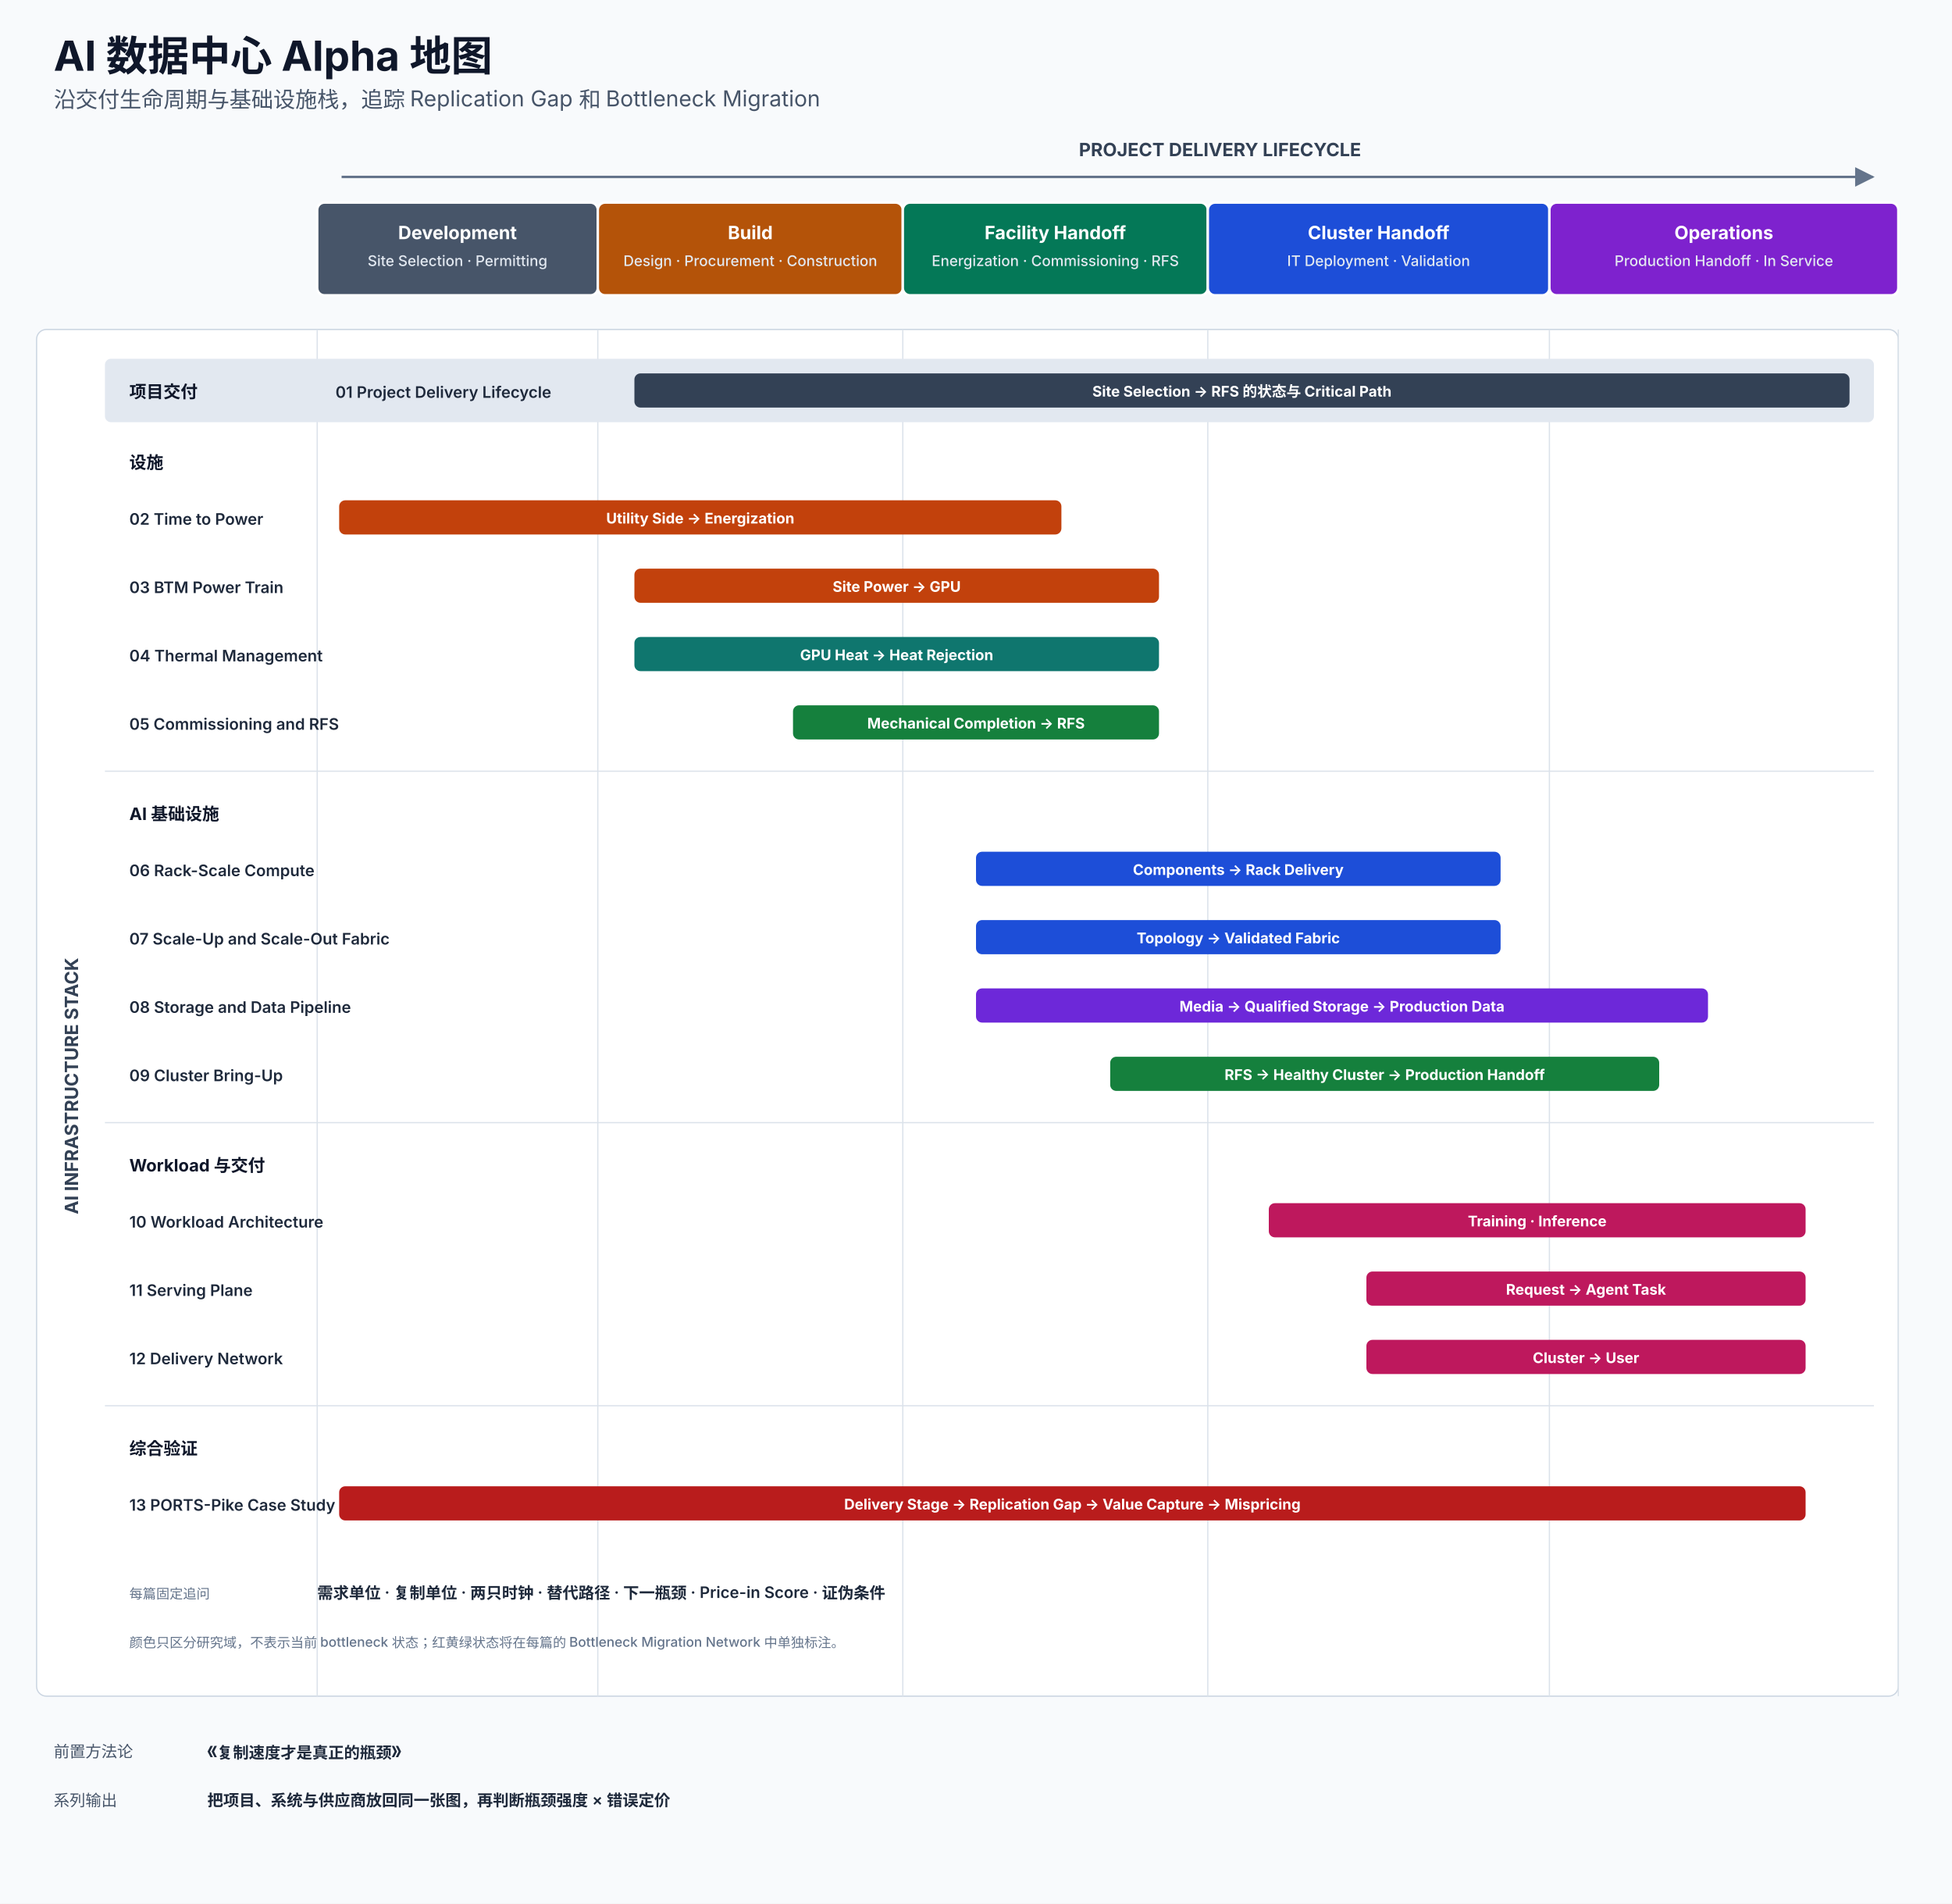
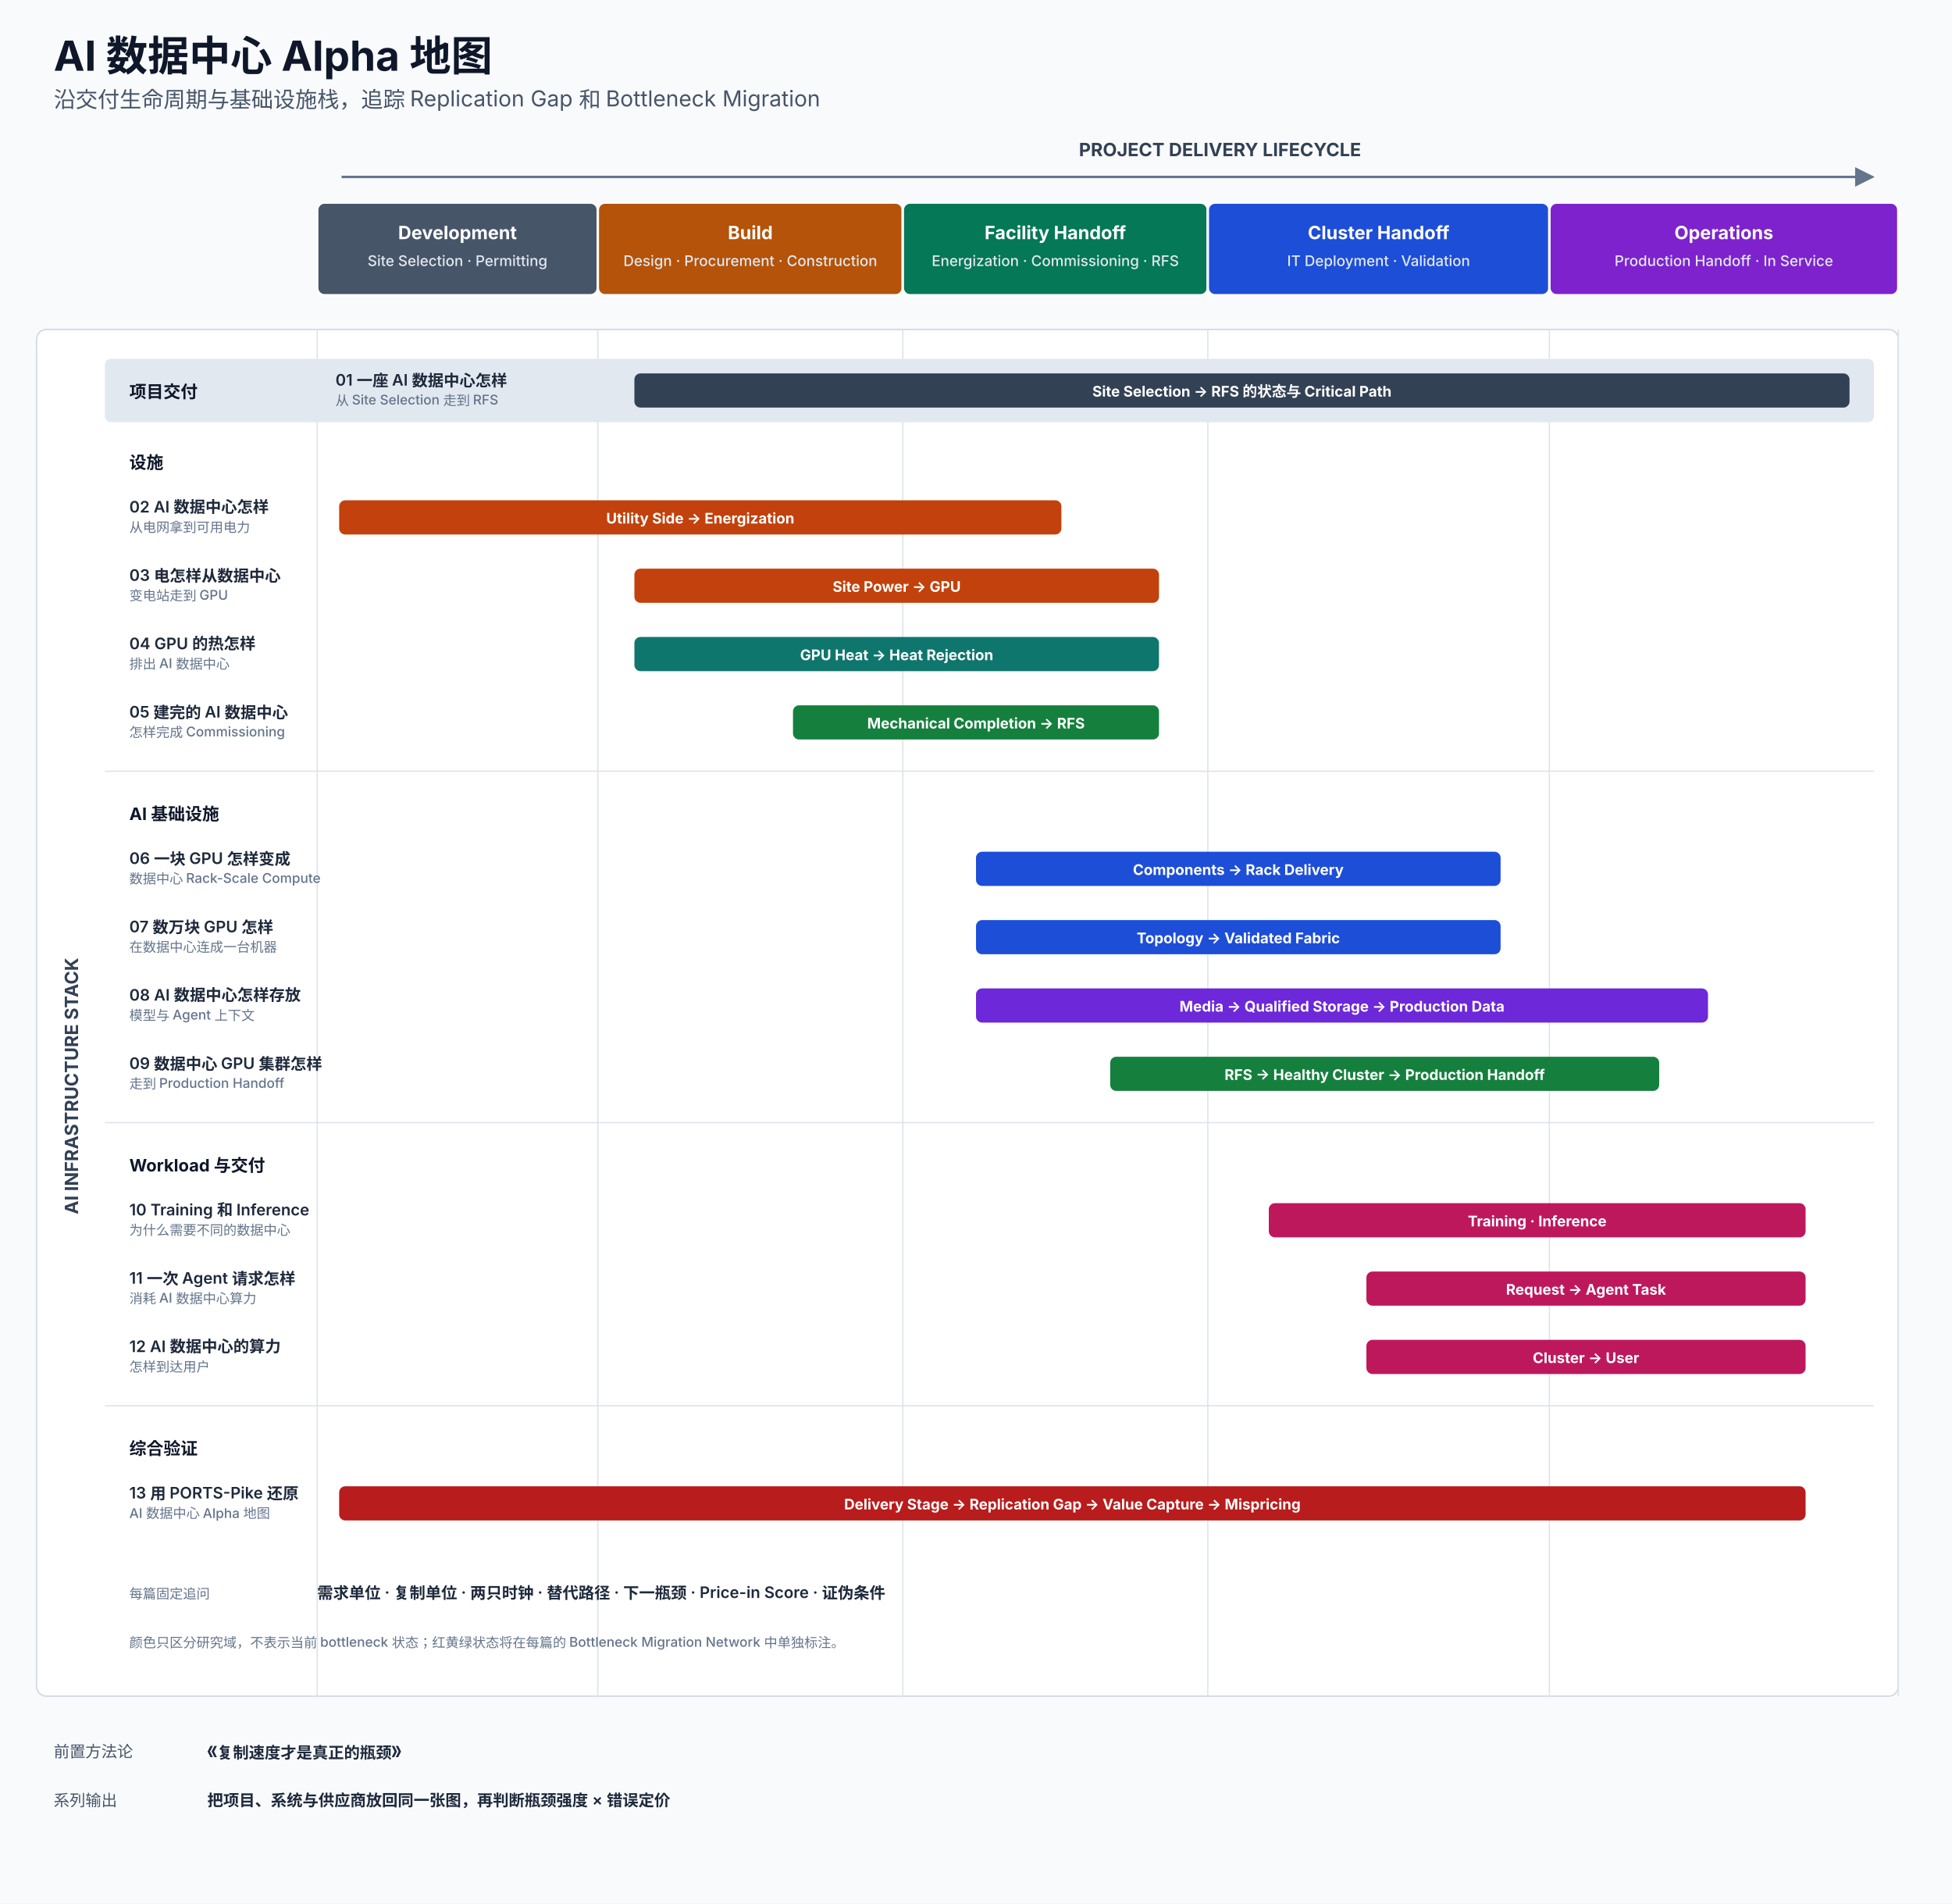
<svg xmlns="http://www.w3.org/2000/svg" width="1600" height="1560" viewBox="0 0 1600 1560" role="img" aria-labelledby="title desc">
  <defs>
    <style>
      .bg{fill:#f8fafc}.panel{fill:#fff;stroke:#cbd5e1;stroke-width:1}.grid{stroke:#dbe2ea;stroke-width:1}.milestone{stroke:#fff;stroke-width:2}
      .title{font:700 34px -apple-system,BlinkMacSystemFont,"Segoe UI",sans-serif;fill:#0f172a}.subtitle{font:400 18px -apple-system,BlinkMacSystemFont,"Segoe UI",sans-serif;fill:#475569}
      .axis{font:700 15px -apple-system,BlinkMacSystemFont,"Segoe UI",sans-serif;fill:#334155}.phase{font:700 15px -apple-system,BlinkMacSystemFont,"Segoe UI",sans-serif;fill:#fff;text-anchor:middle}.phase-note{font:500 12px -apple-system,BlinkMacSystemFont,"Segoe UI",sans-serif;fill:#e2e8f0;text-anchor:middle}
      .group{font:700 14px -apple-system,BlinkMacSystemFont,"Segoe UI",sans-serif;fill:#0f172a}.row{font:600 13px -apple-system,BlinkMacSystemFont,"Segoe UI",sans-serif;fill:#1e293b}.small{font:500 11px -apple-system,BlinkMacSystemFont,"Segoe UI",sans-serif;fill:#64748b}.bartext{font:700 12px -apple-system,BlinkMacSystemFont,"Segoe UI",sans-serif;fill:#fff;text-anchor:middle}.legend{font:500 13px -apple-system,BlinkMacSystemFont,"Segoe UI",sans-serif;fill:#475569}
      .development{fill:#475569}.build{fill:#b45309}.facility{fill:#047857}.cluster{fill:#1d4ed8}.operations{fill:#7e22ce}
      .overview{fill:#334155}.power{fill:#c2410c}.thermal{fill:#0f766e}.handoff{fill:#15803d}.compute{fill:#1d4ed8}.data{fill:#6d28d9}.service{fill:#be185d}.case{fill:#b91c1c}
    </style>
    <marker id="arrow" viewBox="0 0 10 10" refX="9" refY="5" markerWidth="8" markerHeight="8" orient="auto">
      <path d="M0 0L10 5L0 10Z" fill="#64748b" />
    </marker>
  </defs>
  <rect class="bg" width="1600" height="1560" />
  <text class="title" x="44" y="58">AI 数据中心 Alpha 地图</text>
  <text class="subtitle" x="44" y="88">沿交付生命周期与基础设施栈，追踪 Replication Gap 和 Bottleneck Migration</text>
  <text class="axis" x="1000" y="128" text-anchor="middle">PROJECT DELIVERY LIFECYCLE</text>
  <path d="M280 145H1535" fill="none" stroke="#64748b" stroke-width="2" marker-end="url(#arrow)" />
  <rect class="development milestone" x="260" y="166" width="230" height="76" rx="6" />
  <text class="phase" x="375" y="196">Development</text>
  <text class="phase-note" x="375" y="218">Site Selection · Permitting</text>
  <rect class="build milestone" x="490" y="166" width="250" height="76" rx="6" />
  <text class="phase" x="615" y="196">Build</text>
  <text class="phase-note" x="615" y="218">Design · Procurement · Construction</text>
  <rect class="facility milestone" x="740" y="166" width="250" height="76" rx="6" />
  <text class="phase" x="865" y="196">Facility Handoff</text>
  <text class="phase-note" x="865" y="218">Energization · Commissioning · RFS</text>
  <rect class="cluster milestone" x="990" y="166" width="280" height="76" rx="6" />
  <text class="phase" x="1130" y="196">Cluster Handoff</text>
  <text class="phase-note" x="1130" y="218">IT Deployment · Validation</text>
  <rect class="operations milestone" x="1270" y="166" width="286" height="76" rx="6" />
  <text class="phase" x="1413" y="196">Operations</text>
  <text class="phase-note" x="1413" y="218">Production Handoff · In Service</text>
  <rect class="panel" x="30" y="270" width="1526" height="1120" rx="8" />
  <text class="axis" transform="translate(64 890) rotate(-90)" text-anchor="middle">AI INFRASTRUCTURE STACK</text>
  <line class="grid" x1="260" y1="270" x2="260" y2="1390" />
  <line class="grid" x1="490" y1="270" x2="490" y2="1390" />
  <line class="grid" x1="740" y1="270" x2="740" y2="1390" />
  <line class="grid" x1="990" y1="270" x2="990" y2="1390" />
  <line class="grid" x1="1270" y1="270" x2="1270" y2="1390" />
  <line class="grid" x1="1556" y1="270" x2="1556" y2="1390" />
  <rect x="86" y="294" width="1450" height="52" fill="#e2e8f0" rx="5" />
  <text class="group" x="106" y="326">项目交付</text>
-   <text class="row" x="275" y="326">01 Project Delivery Lifecycle</text>
+   <text class="row" x="275" y="316">
+     <tspan x="275">01 一座 AI 数据中心怎样</tspan>
+     <tspan class="small" x="275" dy="16">从 Site Selection 走到 RFS</tspan>
+   </text>
  <rect class="overview" x="520" y="306" width="996" height="28" rx="5" />
  <text class="bartext" x="1018" y="325">Site Selection → RFS 的状态与 Critical Path</text>
  <text class="group" x="106" y="384">设施</text>
-   <text class="row" x="106" y="430">02 Time to Power</text>
+   <text class="row" x="106" y="420">
+     <tspan x="106">02 AI 数据中心怎样</tspan>
+     <tspan class="small" x="106" dy="16">从电网拿到可用电力</tspan>
+   </text>
  <rect class="power" x="278" y="410" width="592" height="28" rx="5" />
  <text class="bartext" x="574" y="429">Utility Side → Energization</text>
-   <text class="row" x="106" y="486">03 BTM Power Train</text>
+   <text class="row" x="106" y="476">
+     <tspan x="106">03 电怎样从数据中心</tspan>
+     <tspan class="small" x="106" dy="16">变电站走到 GPU</tspan>
+   </text>
  <rect class="power" x="520" y="466" width="430" height="28" rx="5" />
  <text class="bartext" x="735" y="485">Site Power → GPU</text>
-   <text class="row" x="106" y="542">04 Thermal Management</text>
+   <text class="row" x="106" y="532">
+     <tspan x="106">04 GPU 的热怎样</tspan>
+     <tspan class="small" x="106" dy="16">排出 AI 数据中心</tspan>
+   </text>
  <rect class="thermal" x="520" y="522" width="430" height="28" rx="5" />
  <text class="bartext" x="735" y="541">GPU Heat → Heat Rejection</text>
-   <text class="row" x="106" y="598">05 Commissioning and RFS</text>
+   <text class="row" x="106" y="588">
+     <tspan x="106">05 建完的 AI 数据中心</tspan>
+     <tspan class="small" x="106" dy="16">怎样完成 Commissioning</tspan>
+   </text>
  <rect class="handoff" x="650" y="578" width="300" height="28" rx="5" />
  <text class="bartext" x="800" y="597">Mechanical Completion → RFS</text>
  <line class="grid" x1="86" y1="632" x2="1536" y2="632" />
  <text class="group" x="106" y="672">AI 基础设施</text>
-   <text class="row" x="106" y="718">06 Rack-Scale Compute</text>
+   <text class="row" x="106" y="708">
+     <tspan x="106">06 一块 GPU 怎样变成</tspan>
+     <tspan class="small" x="106" dy="16">数据中心 Rack-Scale Compute</tspan>
+   </text>
  <rect class="compute" x="800" y="698" width="430" height="28" rx="5" />
  <text class="bartext" x="1015" y="717">Components → Rack Delivery</text>
-   <text class="row" x="106" y="774">07 Scale-Up and Scale-Out Fabric</text>
+   <text class="row" x="106" y="764">
+     <tspan x="106">07 数万块 GPU 怎样</tspan>
+     <tspan class="small" x="106" dy="16">在数据中心连成一台机器</tspan>
+   </text>
  <rect class="compute" x="800" y="754" width="430" height="28" rx="5" />
  <text class="bartext" x="1015" y="773">Topology → Validated Fabric</text>
-   <text class="row" x="106" y="830">08 Storage and Data Pipeline</text>
+   <text class="row" x="106" y="820">
+     <tspan x="106">08 AI 数据中心怎样存放</tspan>
+     <tspan class="small" x="106" dy="16">模型与 Agent 上下文</tspan>
+   </text>
  <rect class="data" x="800" y="810" width="600" height="28" rx="5" />
  <text class="bartext" x="1100" y="829">Media → Qualified Storage → Production Data</text>
-   <text class="row" x="106" y="886">09 Cluster Bring-Up</text>
+   <text class="row" x="106" y="876">
+     <tspan x="106">09 数据中心 GPU 集群怎样</tspan>
+     <tspan class="small" x="106" dy="16">走到 Production Handoff</tspan>
+   </text>
  <rect class="handoff" x="910" y="866" width="450" height="28" rx="5" />
  <text class="bartext" x="1135" y="885">RFS → Healthy Cluster → Production Handoff</text>
  <line class="grid" x1="86" y1="920" x2="1536" y2="920" />
  <text class="group" x="106" y="960">Workload 与交付</text>
-   <text class="row" x="106" y="1006">10 Workload Architecture</text>
+   <text class="row" x="106" y="996">
+     <tspan x="106">10 Training 和 Inference</tspan>
+     <tspan class="small" x="106" dy="16">为什么需要不同的数据中心</tspan>
+   </text>
  <rect class="service" x="1040" y="986" width="440" height="28" rx="5" />
  <text class="bartext" x="1260" y="1005">Training · Inference</text>
-   <text class="row" x="106" y="1062">11 Serving Plane</text>
+   <text class="row" x="106" y="1052">
+     <tspan x="106">11 一次 Agent 请求怎样</tspan>
+     <tspan class="small" x="106" dy="16">消耗 AI 数据中心算力</tspan>
+   </text>
  <rect class="service" x="1120" y="1042" width="360" height="28" rx="5" />
  <text class="bartext" x="1300" y="1061">Request → Agent Task</text>
-   <text class="row" x="106" y="1118">12 Delivery Network</text>
+   <text class="row" x="106" y="1108">
+     <tspan x="106">12 AI 数据中心的算力</tspan>
+     <tspan class="small" x="106" dy="16">怎样到达用户</tspan>
+   </text>
  <rect class="service" x="1120" y="1098" width="360" height="28" rx="5" />
  <text class="bartext" x="1300" y="1117">Cluster → User</text>
  <line class="grid" x1="86" y1="1152" x2="1536" y2="1152" />
  <text class="group" x="106" y="1192">综合验证</text>
-   <text class="row" x="106" y="1238">13 PORTS-Pike Case Study</text>
+   <text class="row" x="106" y="1228">
+     <tspan x="106">13 用 PORTS-Pike 还原</tspan>
+     <tspan class="small" x="106" dy="16">AI 数据中心 Alpha 地图</tspan>
+   </text>
  <rect class="case" x="278" y="1218" width="1202" height="28" rx="5" />
  <text class="bartext" x="879" y="1237">Delivery Stage → Replication Gap → Value Capture → Mispricing</text>
  <text class="small" x="106" y="1310">每篇固定追问</text>
  <text class="row" x="260" y="1310">需求单位 · 复制单位 · 两只时钟 · 替代路径 · 下一瓶颈 · Price-in Score · 证伪条件</text>
  <text class="small" x="106" y="1350">颜色只区分研究域，不表示当前 bottleneck 状态；红黄绿状态将在每篇的 Bottleneck Migration Network 中单独标注。</text>
  <text class="legend" x="44" y="1440">前置方法论</text>
  <text class="row" x="170" y="1440">《复制速度才是真正的瓶颈》</text>
  <text class="legend" x="44" y="1480">系列输出</text>
  <text class="row" x="170" y="1480">把项目、系统与供应商放回同一张图，再判断瓶颈强度 × 错误定价</text>
</svg>
